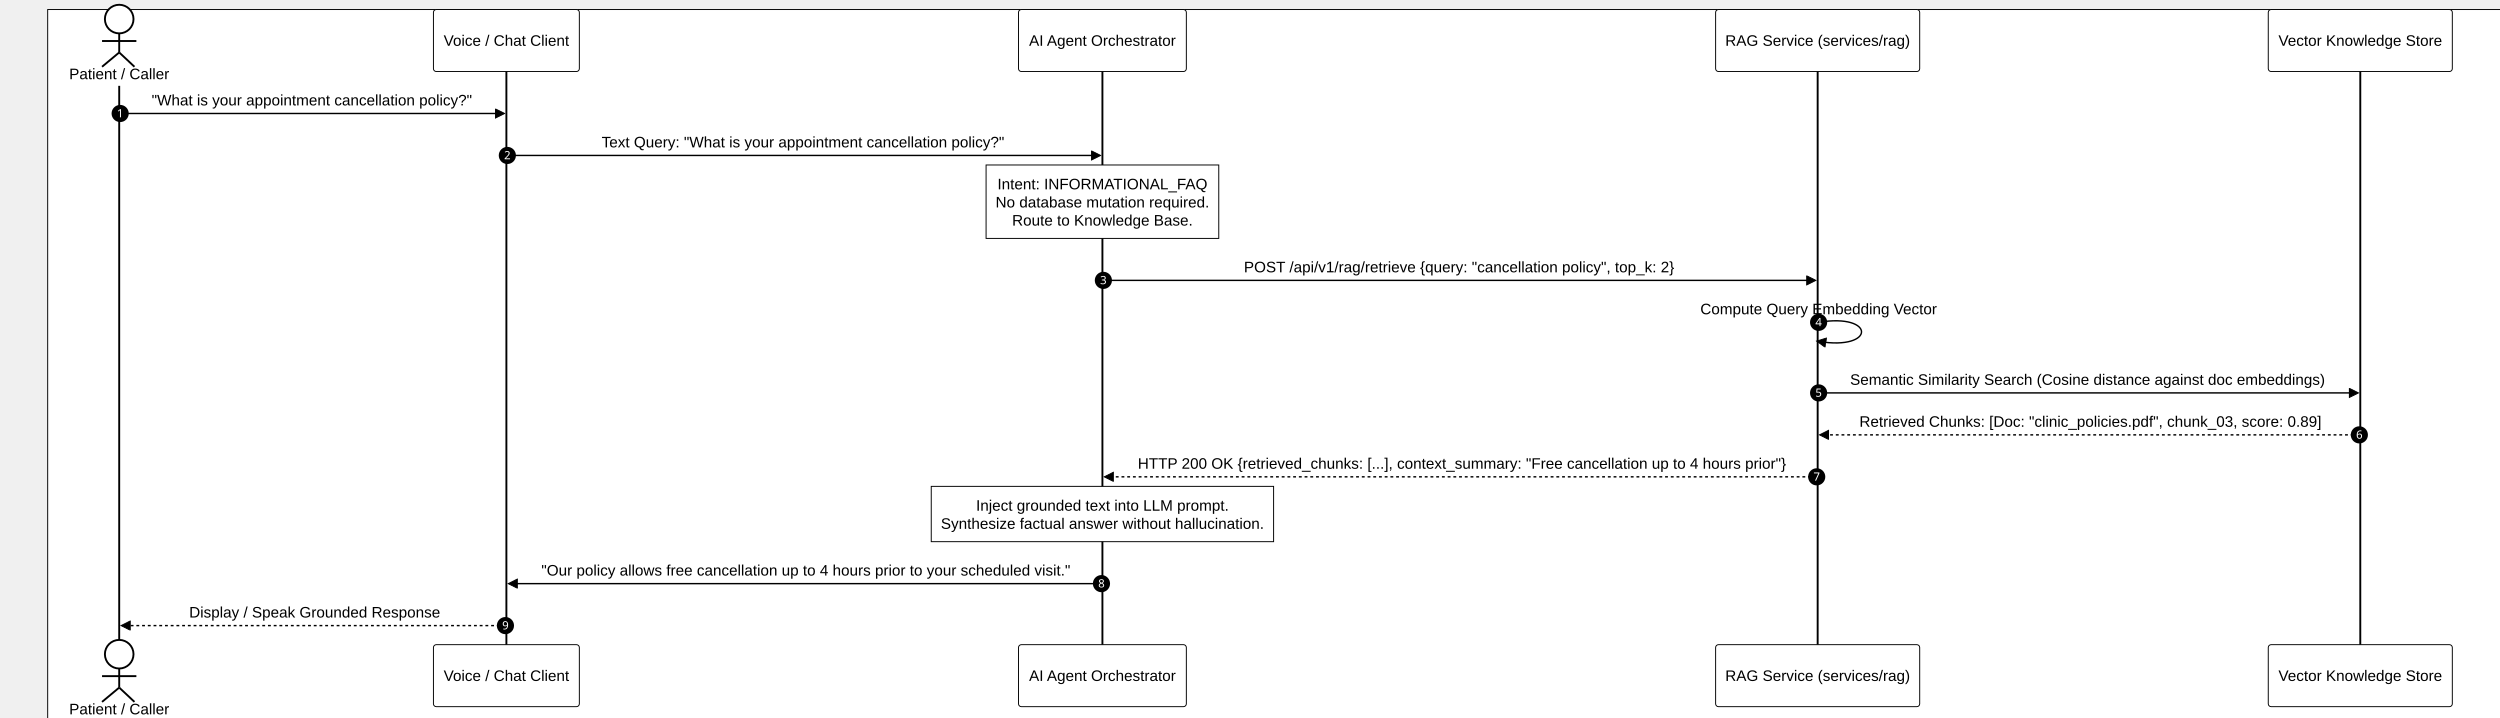
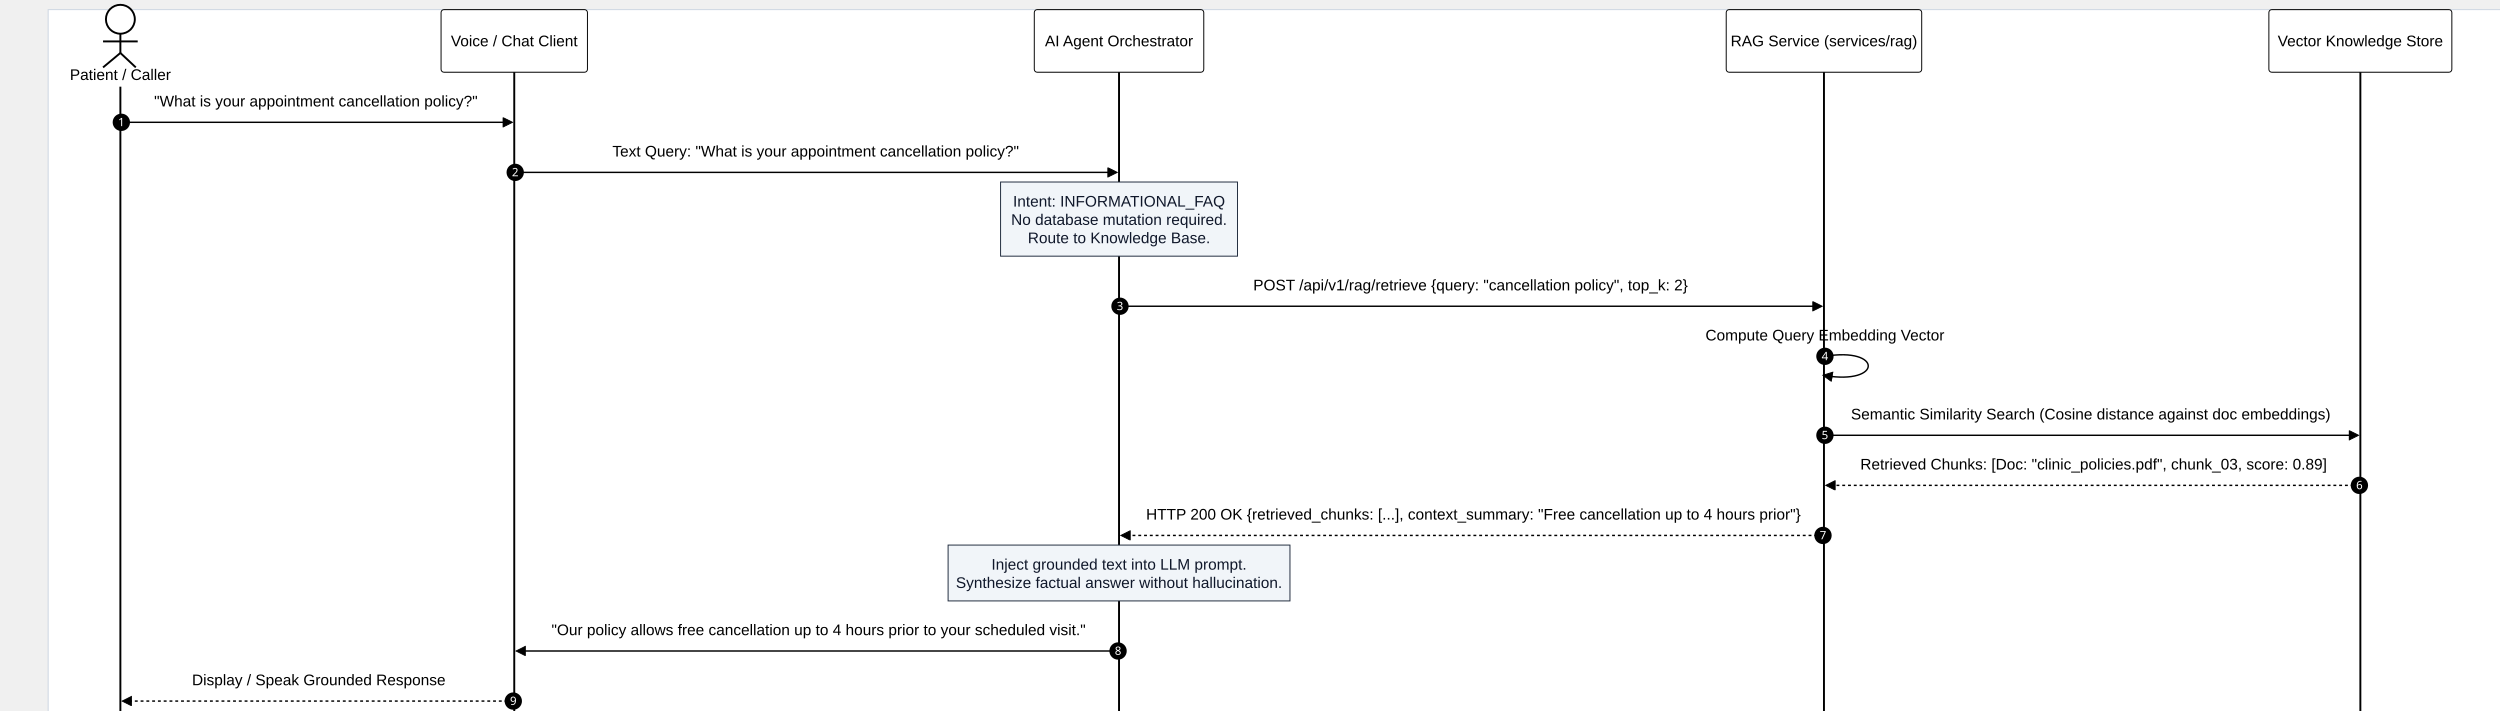
- <svg xmlns="http://www.w3.org/2000/svg" id="mermaid-1791150816859" width="100%" style="max-width: 2621.5px;" viewBox="-50 -10 2621.5 752" role="graphics-document document" aria-roledescription="sequence">
-   <rect width="100%" height="100%" fill="#ffffff" stroke="#000000" stroke-width="1" />
+ <svg xmlns="http://www.w3.org/2000/svg" id="mermaid-1791506583317" width="2596" height="738" viewBox="-50 -10 2596 738" role="graphics-document document" aria-roledescription="sequence">
+   <rect width="100%" height="100%" fill="#ffffff" stroke="#cbd5e1" stroke-width="1" />
  <g>
-     <rect x="2328.5" y="666" fill="#eaeaea" stroke="#666" width="193" height="65" name="Store" rx="3" ry="3" class="actor actor-bottom" />
-     <text x="2425" y="698.5" dominant-baseline="central" alignment-baseline="central" class="actor" style="text-anchor: middle; font-size: 16px; font-weight: 400;">
-       <tspan x="2425" dy="0">Vector Knowledge Store</tspan>
-     </text>
-   </g>
-   <g>
-     <rect x="1749" y="666" fill="#eaeaea" stroke="#666" width="214" height="65" name="RAG" rx="3" ry="3" class="actor actor-bottom" />
-     <text x="1856" y="698.5" dominant-baseline="central" alignment-baseline="central" class="actor" style="text-anchor: middle; font-size: 16px; font-weight: 400;">
-       <tspan x="1856" dy="0">RAG Service (services/rag)</tspan>
-     </text>
-   </g>
-   <g>
-     <rect x="1018" y="666" fill="#eaeaea" stroke="#666" width="176" height="65" name="Agent" rx="3" ry="3" class="actor actor-bottom" />
-     <text x="1106" y="698.5" dominant-baseline="central" alignment-baseline="central" class="actor" style="text-anchor: middle; font-size: 16px; font-weight: 400;">
-       <tspan x="1106" dy="0">AI Agent Orchestrator</tspan>
-     </text>
-   </g>
-   <g>
-     <rect x="404.5" y="666" fill="#eaeaea" stroke="#666" width="153" height="65" name="Interface" rx="3" ry="3" class="actor actor-bottom" />
-     <text x="481" y="698.5" dominant-baseline="central" alignment-baseline="central" class="actor" style="text-anchor: middle; font-size: 16px; font-weight: 400;">
-       <tspan x="481" dy="0">Voice / Chat Client</tspan>
-     </text>
-   </g>
-   <g>
-     <line id="actor4" x1="2425" y1="5" x2="2425" y2="666" class="200" stroke-width="0.5px" stroke="#999" />
+     <line id="actor4" x1="2401" y1="5" x2="2401" y2="2000" class="200" stroke-width="0.5px" stroke="#999" />
    <g id="root-4">
-       <rect x="2328.5" y="0" fill="#eaeaea" stroke="#666" width="193" height="65" name="Store" rx="3" ry="3" class="actor actor-top" />
-       <text x="2425" y="32.5" dominant-baseline="central" alignment-baseline="central" class="actor" style="text-anchor: middle; font-size: 16px; font-weight: 400;">
-         <tspan x="2425" dy="0">Vector Knowledge Store</tspan>
+       <rect x="2306" y="0" fill="#eaeaea" stroke="#666" width="190" height="65" name="Store" rx="3" ry="3" class="actor actor-top" />
+       <text x="2401" y="32.5" dominant-baseline="central" alignment-baseline="central" class="actor" style="text-anchor: middle; font-size: 16px; font-weight: 400;">
+         <tspan x="2401" dy="0">Vector Knowledge Store</tspan>
      </text>
    </g>
  </g>
  <g>
-     <line id="actor3" x1="1856" y1="5" x2="1856" y2="666" class="200" stroke-width="0.5px" stroke="#999" />
+     <line id="actor3" x1="1844" y1="5" x2="1844" y2="2000" class="200" stroke-width="0.5px" stroke="#999" />
    <g id="root-3">
-       <rect x="1749" y="0" fill="#eaeaea" stroke="#666" width="214" height="65" name="RAG" rx="3" ry="3" class="actor actor-top" />
-       <text x="1856" y="32.5" dominant-baseline="central" alignment-baseline="central" class="actor" style="text-anchor: middle; font-size: 16px; font-weight: 400;">
-         <tspan x="1856" dy="0">RAG Service (services/rag)</tspan>
+       <rect x="1742.5" y="0" fill="#eaeaea" stroke="#666" width="203" height="65" name="RAG" rx="3" ry="3" class="actor actor-top" />
+       <text x="1844" y="32.5" dominant-baseline="central" alignment-baseline="central" class="actor" style="text-anchor: middle; font-size: 16px; font-weight: 400;">
+         <tspan x="1844" dy="0">RAG Service (services/rag)</tspan>
      </text>
    </g>
  </g>
  <g>
-     <line id="actor2" x1="1106" y1="5" x2="1106" y2="666" class="200" stroke-width="0.5px" stroke="#999" />
+     <line id="actor2" x1="1112" y1="5" x2="1112" y2="2000" class="200" stroke-width="0.5px" stroke="#999" />
    <g id="root-2">
-       <rect x="1018" y="0" fill="#eaeaea" stroke="#666" width="176" height="65" name="Agent" rx="3" ry="3" class="actor actor-top" />
-       <text x="1106" y="32.5" dominant-baseline="central" alignment-baseline="central" class="actor" style="text-anchor: middle; font-size: 16px; font-weight: 400;">
-         <tspan x="1106" dy="0">AI Agent Orchestrator</tspan>
+       <rect x="1024" y="0" fill="#eaeaea" stroke="#666" width="176" height="65" name="Agent" rx="3" ry="3" class="actor actor-top" />
+       <text x="1112" y="32.5" dominant-baseline="central" alignment-baseline="central" class="actor" style="text-anchor: middle; font-size: 16px; font-weight: 400;">
+         <tspan x="1112" dy="0">AI Agent Orchestrator</tspan>
      </text>
    </g>
  </g>
  <g>
-     <line id="actor1" x1="481" y1="5" x2="481" y2="666" class="200" stroke-width="0.5px" stroke="#999" />
+     <line id="actor1" x1="484" y1="5" x2="484" y2="2000" class="200" stroke-width="0.5px" stroke="#999" />
    <g id="root-1">
-       <rect x="404.5" y="0" fill="#eaeaea" stroke="#666" width="153" height="65" name="Interface" rx="3" ry="3" class="actor actor-top" />
-       <text x="481" y="32.5" dominant-baseline="central" alignment-baseline="central" class="actor" style="text-anchor: middle; font-size: 16px; font-weight: 400;">
-         <tspan x="481" dy="0">Voice / Chat Client</tspan>
+       <rect x="408" y="0" fill="#eaeaea" stroke="#666" width="152" height="65" name="Interface" rx="3" ry="3" class="actor actor-top" />
+       <text x="484" y="32.5" dominant-baseline="central" alignment-baseline="central" class="actor" style="text-anchor: middle; font-size: 16px; font-weight: 400;">
+         <tspan x="484" dy="0">Voice / Chat Client</tspan>
      </text>
    </g>
  </g>
-   <style>#mermaid-1791150816859{font-family:"trebuchet ms",verdana,arial,sans-serif;font-size:16px;fill:#000000;}#mermaid-1791150816859 .error-icon{fill:#ffffff;}#mermaid-1791150816859 .error-text{fill:#000000;stroke:#000000;}#mermaid-1791150816859 .edge-thickness-normal{stroke-width:2px;}#mermaid-1791150816859 .edge-thickness-thick{stroke-width:3.5px;}#mermaid-1791150816859 .edge-pattern-solid{stroke-dasharray:0;}#mermaid-1791150816859 .edge-pattern-dashed{stroke-dasharray:3;}#mermaid-1791150816859 .edge-pattern-dotted{stroke-dasharray:2;}#mermaid-1791150816859 .marker{fill:#000000;stroke:#000000;}#mermaid-1791150816859 .marker.cross{stroke:#000000;}#mermaid-1791150816859 svg{font-family:"trebuchet ms",verdana,arial,sans-serif;font-size:16px;}#mermaid-1791150816859 .actor{stroke:#000000;fill:#ffffff;}#mermaid-1791150816859 text.actor&gt;tspan{fill:#000000;stroke:none;}#mermaid-1791150816859 .actor-line{stroke:grey;}#mermaid-1791150816859 .messageLine0{stroke-width:1.5;stroke-dasharray:none;stroke:#000000;}#mermaid-1791150816859 .messageLine1{stroke-width:1.5;stroke-dasharray:2,2;stroke:#000000;}#mermaid-1791150816859 #arrowhead path{fill:#000000;stroke:#000000;}#mermaid-1791150816859 .sequenceNumber{fill:#ffffff;}#mermaid-1791150816859 #sequencenumber{fill:#000000;}#mermaid-1791150816859 #crosshead path{fill:#000000;stroke:#000000;}#mermaid-1791150816859 .messageText{fill:#000000;stroke:none;}#mermaid-1791150816859 .labelBox{stroke:#000000;fill:#ffffff;}#mermaid-1791150816859 .labelText,#mermaid-1791150816859 .labelText&gt;tspan{fill:#000000;stroke:none;}#mermaid-1791150816859 .loopText,#mermaid-1791150816859 .loopText&gt;tspan{fill:#000000;stroke:none;}#mermaid-1791150816859 .loopLine{stroke-width:2px;stroke-dasharray:2,2;stroke:#000000;fill:#000000;}#mermaid-1791150816859 .note{stroke:#000000;fill:#ffffff;}#mermaid-1791150816859 .noteText,#mermaid-1791150816859 .noteText&gt;tspan{fill:#000000;stroke:none;}#mermaid-1791150816859 .activation0{fill:#ffffff;stroke:hsl(0, 0%, 90%);}#mermaid-1791150816859 .activation1{fill:#ffffff;stroke:hsl(0, 0%, 90%);}#mermaid-1791150816859 .activation2{fill:#ffffff;stroke:hsl(0, 0%, 90%);}#mermaid-1791150816859 .actorPopupMenu{position:absolute;}#mermaid-1791150816859 .actorPopupMenuPanel{position:absolute;fill:#ffffff;box-shadow:0px 8px 16px 0px rgba(0,0,0,0.2);filter:drop-shadow(3px 5px 2px rgb(0 0 0 / 0.4));}#mermaid-1791150816859 .actor-man line{stroke:#000000;fill:#ffffff;}#mermaid-1791150816859 .actor-man circle,#mermaid-1791150816859 line{stroke:#000000;fill:#ffffff;stroke-width:2px;}#mermaid-1791150816859 :root{--mermaid-font-family:"trebuchet ms",verdana,arial,sans-serif;}</style>
+   <style>#mermaid-1791506583317{font-family:"trebuchet ms",verdana,arial,sans-serif;font-size:18px;fill:#000000;}#mermaid-1791506583317 .error-icon{fill:#ffffff;}#mermaid-1791506583317 .error-text{fill:#000000;stroke:#000000;}#mermaid-1791506583317 .edge-thickness-normal{stroke-width:2px;}#mermaid-1791506583317 .edge-thickness-thick{stroke-width:3.5px;}#mermaid-1791506583317 .edge-pattern-solid{stroke-dasharray:0;}#mermaid-1791506583317 .edge-pattern-dashed{stroke-dasharray:3;}#mermaid-1791506583317 .edge-pattern-dotted{stroke-dasharray:2;}#mermaid-1791506583317 .marker{fill:#000000;stroke:#000000;}#mermaid-1791506583317 .marker.cross{stroke:#000000;}#mermaid-1791506583317 svg{font-family:"trebuchet ms",verdana,arial,sans-serif;font-size:18px;}#mermaid-1791506583317 .actor{stroke:#000000;fill:#ffffff;}#mermaid-1791506583317 text.actor&gt;tspan{fill:#000000;stroke:none;}#mermaid-1791506583317 .actor-line{stroke:grey;}#mermaid-1791506583317 .messageLine0{stroke-width:1.5;stroke-dasharray:none;stroke:#000000;}#mermaid-1791506583317 .messageLine1{stroke-width:1.5;stroke-dasharray:2,2;stroke:#000000;}#mermaid-1791506583317 #arrowhead path{fill:#000000;stroke:#000000;}#mermaid-1791506583317 .sequenceNumber{fill:#ffffff;}#mermaid-1791506583317 #sequencenumber{fill:#000000;}#mermaid-1791506583317 #crosshead path{fill:#000000;stroke:#000000;}#mermaid-1791506583317 .messageText{fill:#000000;stroke:none;}#mermaid-1791506583317 .labelBox{stroke:#1e293b;fill:#ffffff;}#mermaid-1791506583317 .labelText,#mermaid-1791506583317 .labelText&gt;tspan{fill:#0f172a;stroke:none;}#mermaid-1791506583317 .loopText,#mermaid-1791506583317 .loopText&gt;tspan{fill:#0f172a;stroke:none;}#mermaid-1791506583317 .loopLine{stroke-width:2px;stroke-dasharray:2,2;stroke:#1e293b;fill:#1e293b;}#mermaid-1791506583317 .note{stroke:#1e293b;fill:#f1f5f9;}#mermaid-1791506583317 .noteText,#mermaid-1791506583317 .noteText&gt;tspan{fill:#0f172a;stroke:none;}#mermaid-1791506583317 .activation0{fill:#ffffff;stroke:hsl(0, 0%, 90%);}#mermaid-1791506583317 .activation1{fill:#ffffff;stroke:hsl(0, 0%, 90%);}#mermaid-1791506583317 .activation2{fill:#ffffff;stroke:hsl(0, 0%, 90%);}#mermaid-1791506583317 .actorPopupMenu{position:absolute;}#mermaid-1791506583317 .actorPopupMenuPanel{position:absolute;fill:#ffffff;box-shadow:0px 8px 16px 0px rgba(0,0,0,0.2);filter:drop-shadow(3px 5px 2px rgb(0 0 0 / 0.4));}#mermaid-1791506583317 .actor-man line{stroke:#000000;fill:#ffffff;}#mermaid-1791506583317 .actor-man circle,#mermaid-1791506583317 line{stroke:#000000;fill:#ffffff;stroke-width:2px;}#mermaid-1791506583317 :root{--mermaid-font-family:"trebuchet ms",verdana,arial,sans-serif;}</style>
  <g />
  <defs>
    <symbol id="computer" width="24" height="24">
      <path transform="scale(.5)" d="M2 2v13h20v-13h-20zm18 11h-16v-9h16v9zm-10.228 6l.466-1h3.524l.467 1h-4.457zm14.228 3h-24l2-6h2.104l-1.33 4h18.45l-1.297-4h2.073l2 6zm-5-10h-14v-7h14v7z" />
    </symbol>
  </defs>
  <defs>
    <symbol id="database" fill-rule="evenodd" clip-rule="evenodd">
      <path transform="scale(.5)" d="M12.258.001l.256.004.255.005.253.008.251.01.249.012.247.015.246.016.242.019.241.02.239.023.236.024.233.027.231.028.229.031.225.032.223.034.22.036.217.038.214.04.211.041.208.043.205.045.201.046.198.048.194.05.191.051.187.053.183.054.18.056.175.057.172.059.168.06.163.061.16.063.155.064.15.066.074.033.073.033.071.034.07.034.069.035.068.035.067.035.066.035.064.036.064.036.062.036.06.036.06.037.058.037.058.037.055.038.055.038.053.038.052.038.051.039.05.039.048.039.047.039.045.04.044.04.043.04.041.04.04.041.039.041.037.041.036.041.034.041.033.042.032.042.03.042.029.042.027.042.026.043.024.043.023.043.021.043.02.043.018.044.017.043.015.044.013.044.012.044.011.045.009.044.007.045.006.045.004.045.002.045.001.045v17l-.001.045-.002.045-.004.045-.006.045-.007.045-.009.044-.011.045-.012.044-.013.044-.015.044-.017.043-.018.044-.02.043-.021.043-.023.043-.024.043-.026.043-.027.042-.029.042-.03.042-.032.042-.033.042-.034.041-.036.041-.037.041-.039.041-.04.041-.041.04-.043.04-.044.04-.045.04-.047.039-.048.039-.05.039-.051.039-.052.038-.053.038-.055.038-.055.038-.058.037-.058.037-.06.037-.06.036-.062.036-.064.036-.064.036-.066.035-.067.035-.068.035-.069.035-.07.034-.071.034-.073.033-.074.033-.15.066-.155.064-.16.063-.163.061-.168.06-.172.059-.175.057-.18.056-.183.054-.187.053-.191.051-.194.05-.198.048-.201.046-.205.045-.208.043-.211.041-.214.04-.217.038-.22.036-.223.034-.225.032-.229.031-.231.028-.233.027-.236.024-.239.023-.241.02-.242.019-.246.016-.247.015-.249.012-.251.01-.253.008-.255.005-.256.004-.258.001-.258-.001-.256-.004-.255-.005-.253-.008-.251-.01-.249-.012-.247-.015-.245-.016-.243-.019-.241-.02-.238-.023-.236-.024-.234-.027-.231-.028-.228-.031-.226-.032-.223-.034-.22-.036-.217-.038-.214-.04-.211-.041-.208-.043-.204-.045-.201-.046-.198-.048-.195-.05-.19-.051-.187-.053-.184-.054-.179-.056-.176-.057-.172-.059-.167-.06-.164-.061-.159-.063-.155-.064-.151-.066-.074-.033-.072-.033-.072-.034-.07-.034-.069-.035-.068-.035-.067-.035-.066-.035-.064-.036-.063-.036-.062-.036-.061-.036-.06-.037-.058-.037-.057-.037-.056-.038-.055-.038-.053-.038-.052-.038-.051-.039-.049-.039-.049-.039-.046-.039-.046-.04-.044-.04-.043-.04-.041-.04-.04-.041-.039-.041-.037-.041-.036-.041-.034-.041-.033-.042-.032-.042-.03-.042-.029-.042-.027-.042-.026-.043-.024-.043-.023-.043-.021-.043-.02-.043-.018-.044-.017-.043-.015-.044-.013-.044-.012-.044-.011-.045-.009-.044-.007-.045-.006-.045-.004-.045-.002-.045-.001-.045v-17l.001-.045.002-.045.004-.045.006-.045.007-.045.009-.044.011-.045.012-.044.013-.044.015-.044.017-.043.018-.044.02-.043.021-.043.023-.043.024-.043.026-.043.027-.042.029-.042.03-.042.032-.042.033-.042.034-.041.036-.041.037-.041.039-.041.04-.041.041-.04.043-.04.044-.04.046-.04.046-.039.049-.039.049-.039.051-.039.052-.038.053-.038.055-.038.056-.038.057-.037.058-.037.06-.037.061-.036.062-.036.063-.036.064-.036.066-.035.067-.035.068-.035.069-.035.07-.034.072-.034.072-.033.074-.033.151-.066.155-.064.159-.063.164-.061.167-.06.172-.059.176-.057.179-.056.184-.054.187-.053.19-.051.195-.05.198-.048.201-.046.204-.045.208-.043.211-.041.214-.04.217-.038.22-.036.223-.034.226-.032.228-.031.231-.028.234-.027.236-.024.238-.023.241-.02.243-.019.245-.016.247-.015.249-.012.251-.01.253-.008.255-.005.256-.004.258-.001.258.001zm-9.258 20.499v.01l.001.021.003.021.004.022.005.021.006.022.007.022.009.023.01.022.011.023.012.023.013.023.015.023.016.024.017.023.018.024.019.024.021.024.022.025.023.024.024.025.052.049.056.05.061.051.066.051.07.051.075.051.079.052.084.052.088.052.092.052.097.052.102.051.105.052.11.052.114.051.119.051.123.051.127.05.131.05.135.05.139.048.144.049.147.047.152.047.155.047.16.045.163.045.167.043.171.043.176.041.178.041.183.039.187.039.19.037.194.035.197.035.202.033.204.031.209.03.212.029.216.027.219.025.222.024.226.021.23.02.233.018.236.016.24.015.243.012.246.01.249.008.253.005.256.004.259.001.26-.001.257-.004.254-.005.25-.008.247-.011.244-.012.241-.014.237-.016.233-.018.231-.021.226-.021.224-.024.22-.026.216-.027.212-.028.21-.031.205-.031.202-.034.198-.034.194-.036.191-.037.187-.039.183-.04.179-.04.175-.042.172-.043.168-.044.163-.045.16-.046.155-.046.152-.047.148-.048.143-.049.139-.049.136-.05.131-.05.126-.05.123-.051.118-.052.114-.051.11-.052.106-.052.101-.052.096-.052.092-.052.088-.053.083-.051.079-.052.074-.052.07-.051.065-.051.06-.051.056-.05.051-.05.023-.024.023-.025.021-.024.02-.024.019-.024.018-.024.017-.024.015-.023.014-.024.013-.023.012-.023.01-.023.01-.022.008-.022.006-.022.006-.022.004-.022.004-.021.001-.021.001-.021v-4.127l-.077.055-.08.053-.083.054-.085.053-.087.052-.09.052-.093.051-.095.05-.097.05-.1.049-.102.049-.105.048-.106.047-.109.047-.111.046-.114.045-.115.045-.118.044-.12.043-.122.042-.124.042-.126.041-.128.04-.13.04-.132.038-.134.038-.135.037-.138.037-.139.035-.142.035-.143.034-.144.033-.147.032-.148.031-.15.03-.151.03-.153.029-.154.027-.156.027-.158.026-.159.025-.161.024-.162.023-.163.022-.165.021-.166.02-.167.019-.169.018-.169.017-.171.016-.173.015-.173.014-.175.013-.175.012-.177.011-.178.01-.179.008-.179.008-.181.006-.182.005-.182.004-.184.003-.184.002h-.37l-.184-.002-.184-.003-.182-.004-.182-.005-.181-.006-.179-.008-.179-.008-.178-.01-.176-.011-.176-.012-.175-.013-.173-.014-.172-.015-.171-.016-.17-.017-.169-.018-.167-.019-.166-.02-.165-.021-.163-.022-.162-.023-.161-.024-.159-.025-.157-.026-.156-.027-.155-.027-.153-.029-.151-.03-.15-.03-.148-.031-.146-.032-.145-.033-.143-.034-.141-.035-.14-.035-.137-.037-.136-.037-.134-.038-.132-.038-.13-.04-.128-.04-.126-.041-.124-.042-.122-.042-.12-.044-.117-.043-.116-.045-.113-.045-.112-.046-.109-.047-.106-.047-.105-.048-.102-.049-.1-.049-.097-.05-.095-.05-.093-.052-.09-.051-.087-.052-.085-.053-.083-.054-.08-.054-.077-.054v4.127zm0-5.654v.011l.001.021.003.021.004.021.005.022.006.022.007.022.009.022.01.022.011.023.012.023.013.023.015.024.016.023.017.024.018.024.019.024.021.024.022.024.023.025.024.024.052.05.056.05.061.05.066.051.07.051.075.052.079.051.084.052.088.052.092.052.097.052.102.052.105.052.11.051.114.051.119.052.123.05.127.051.131.05.135.049.139.049.144.048.147.048.152.047.155.046.16.045.163.045.167.044.171.042.176.042.178.04.183.04.187.038.19.037.194.036.197.034.202.033.204.032.209.03.212.028.216.027.219.025.222.024.226.022.23.02.233.018.236.016.24.014.243.012.246.01.249.008.253.006.256.003.259.001.26-.001.257-.003.254-.006.25-.008.247-.01.244-.012.241-.015.237-.016.233-.018.231-.02.226-.022.224-.024.22-.025.216-.027.212-.029.21-.03.205-.032.202-.033.198-.035.194-.036.191-.037.187-.039.183-.039.179-.041.175-.042.172-.043.168-.044.163-.045.16-.045.155-.047.152-.047.148-.048.143-.048.139-.05.136-.049.131-.05.126-.051.123-.051.118-.051.114-.052.11-.052.106-.052.101-.052.096-.052.092-.052.088-.052.083-.052.079-.052.074-.051.07-.052.065-.051.06-.05.056-.051.051-.049.023-.025.023-.024.021-.025.02-.024.019-.024.018-.024.017-.024.015-.023.014-.023.013-.024.012-.022.01-.023.01-.023.008-.022.006-.022.006-.022.004-.021.004-.022.001-.021.001-.021v-4.139l-.077.054-.08.054-.083.054-.085.052-.087.053-.09.051-.093.051-.095.051-.097.05-.1.049-.102.049-.105.048-.106.047-.109.047-.111.046-.114.045-.115.044-.118.044-.12.044-.122.042-.124.042-.126.041-.128.04-.13.039-.132.039-.134.038-.135.037-.138.036-.139.036-.142.035-.143.033-.144.033-.147.033-.148.031-.15.03-.151.03-.153.028-.154.028-.156.027-.158.026-.159.025-.161.024-.162.023-.163.022-.165.021-.166.02-.167.019-.169.018-.169.017-.171.016-.173.015-.173.014-.175.013-.175.012-.177.011-.178.009-.179.009-.179.007-.181.007-.182.005-.182.004-.184.003-.184.002h-.37l-.184-.002-.184-.003-.182-.004-.182-.005-.181-.007-.179-.007-.179-.009-.178-.009-.176-.011-.176-.012-.175-.013-.173-.014-.172-.015-.171-.016-.17-.017-.169-.018-.167-.019-.166-.02-.165-.021-.163-.022-.162-.023-.161-.024-.159-.025-.157-.026-.156-.027-.155-.028-.153-.028-.151-.03-.15-.03-.148-.031-.146-.033-.145-.033-.143-.033-.141-.035-.14-.036-.137-.036-.136-.037-.134-.038-.132-.039-.13-.039-.128-.04-.126-.041-.124-.042-.122-.043-.12-.043-.117-.044-.116-.044-.113-.046-.112-.046-.109-.046-.106-.047-.105-.048-.102-.049-.1-.049-.097-.05-.095-.051-.093-.051-.09-.051-.087-.053-.085-.052-.083-.054-.08-.054-.077-.054v4.139zm0-5.666v.011l.001.02.003.022.004.021.005.022.006.021.007.022.009.023.01.022.011.023.012.023.013.023.015.023.016.024.017.024.018.023.019.024.021.025.022.024.023.024.024.025.052.05.056.05.061.05.066.051.07.051.075.052.079.051.084.052.088.052.092.052.097.052.102.052.105.051.11.052.114.051.119.051.123.051.127.05.131.05.135.05.139.049.144.048.147.048.152.047.155.046.16.045.163.045.167.043.171.043.176.042.178.04.183.04.187.038.19.037.194.036.197.034.202.033.204.032.209.03.212.028.216.027.219.025.222.024.226.021.23.02.233.018.236.017.24.014.243.012.246.01.249.008.253.006.256.003.259.001.26-.001.257-.003.254-.006.25-.008.247-.01.244-.013.241-.014.237-.016.233-.018.231-.02.226-.022.224-.024.22-.025.216-.027.212-.029.21-.03.205-.032.202-.033.198-.035.194-.036.191-.037.187-.039.183-.039.179-.041.175-.042.172-.043.168-.044.163-.045.16-.045.155-.047.152-.047.148-.048.143-.049.139-.049.136-.049.131-.051.126-.05.123-.051.118-.052.114-.051.11-.052.106-.052.101-.052.096-.052.092-.052.088-.052.083-.052.079-.052.074-.052.07-.051.065-.051.06-.051.056-.05.051-.049.023-.025.023-.025.021-.024.02-.024.019-.024.018-.024.017-.024.015-.023.014-.024.013-.023.012-.023.01-.022.01-.023.008-.022.006-.022.006-.022.004-.022.004-.021.001-.021.001-.021v-4.153l-.077.054-.08.054-.083.053-.085.053-.087.053-.09.051-.093.051-.095.051-.097.05-.1.049-.102.048-.105.048-.106.048-.109.046-.111.046-.114.046-.115.044-.118.044-.12.043-.122.043-.124.042-.126.041-.128.04-.13.039-.132.039-.134.038-.135.037-.138.036-.139.036-.142.034-.143.034-.144.033-.147.032-.148.032-.15.03-.151.03-.153.028-.154.028-.156.027-.158.026-.159.024-.161.024-.162.023-.163.023-.165.021-.166.02-.167.019-.169.018-.169.017-.171.016-.173.015-.173.014-.175.013-.175.012-.177.01-.178.01-.179.009-.179.007-.181.006-.182.006-.182.004-.184.003-.184.001-.185.001-.185-.001-.184-.001-.184-.003-.182-.004-.182-.006-.181-.006-.179-.007-.179-.009-.178-.01-.176-.01-.176-.012-.175-.013-.173-.014-.172-.015-.171-.016-.17-.017-.169-.018-.167-.019-.166-.02-.165-.021-.163-.023-.162-.023-.161-.024-.159-.024-.157-.026-.156-.027-.155-.028-.153-.028-.151-.03-.15-.03-.148-.032-.146-.032-.145-.033-.143-.034-.141-.034-.14-.036-.137-.036-.136-.037-.134-.038-.132-.039-.13-.039-.128-.041-.126-.041-.124-.041-.122-.043-.12-.043-.117-.044-.116-.044-.113-.046-.112-.046-.109-.046-.106-.048-.105-.048-.102-.048-.1-.05-.097-.049-.095-.051-.093-.051-.09-.052-.087-.052-.085-.053-.083-.053-.08-.054-.077-.054v4.153zm8.74-8.179l-.257.004-.254.005-.25.008-.247.011-.244.012-.241.014-.237.016-.233.018-.231.021-.226.022-.224.023-.22.026-.216.027-.212.028-.21.031-.205.032-.202.033-.198.034-.194.036-.191.038-.187.038-.183.04-.179.041-.175.042-.172.043-.168.043-.163.045-.16.046-.155.046-.152.048-.148.048-.143.048-.139.049-.136.05-.131.05-.126.051-.123.051-.118.051-.114.052-.11.052-.106.052-.101.052-.096.052-.092.052-.088.052-.083.052-.079.052-.074.051-.07.052-.065.051-.06.05-.056.05-.051.05-.023.025-.023.024-.021.024-.02.025-.019.024-.018.024-.017.023-.015.024-.014.023-.013.023-.012.023-.01.023-.01.022-.008.022-.006.023-.006.021-.004.022-.004.021-.001.021-.001.021.001.021.001.021.004.021.004.022.006.021.006.023.008.022.01.022.01.023.012.023.013.023.014.023.015.024.017.023.018.024.019.024.02.025.021.024.023.024.023.025.051.05.056.05.06.05.065.051.07.052.074.051.079.052.083.052.088.052.092.052.096.052.101.052.106.052.11.052.114.052.118.051.123.051.126.051.131.05.136.05.139.049.143.048.148.048.152.048.155.046.16.046.163.045.168.043.172.043.175.042.179.041.183.04.187.038.191.038.194.036.198.034.202.033.205.032.21.031.212.028.216.027.22.026.224.023.226.022.231.021.233.018.237.016.241.014.244.012.247.011.25.008.254.005.257.004.26.001.26-.001.257-.004.254-.005.25-.008.247-.011.244-.012.241-.014.237-.016.233-.018.231-.021.226-.022.224-.023.22-.026.216-.027.212-.028.21-.031.205-.032.202-.033.198-.034.194-.036.191-.038.187-.038.183-.04.179-.041.175-.042.172-.043.168-.043.163-.045.16-.046.155-.046.152-.048.148-.048.143-.048.139-.049.136-.05.131-.05.126-.051.123-.051.118-.051.114-.052.11-.052.106-.052.101-.052.096-.052.092-.052.088-.052.083-.052.079-.052.074-.051.07-.052.065-.051.06-.05.056-.05.051-.05.023-.025.023-.024.021-.024.02-.025.019-.024.018-.024.017-.023.015-.024.014-.023.013-.023.012-.023.01-.023.01-.022.008-.022.006-.023.006-.021.004-.022.004-.021.001-.021.001-.021-.001-.021-.001-.021-.004-.021-.004-.022-.006-.021-.006-.023-.008-.022-.01-.022-.01-.023-.012-.023-.013-.023-.014-.023-.015-.024-.017-.023-.018-.024-.019-.024-.02-.025-.021-.024-.023-.024-.023-.025-.051-.05-.056-.05-.06-.05-.065-.051-.07-.052-.074-.051-.079-.052-.083-.052-.088-.052-.092-.052-.096-.052-.101-.052-.106-.052-.11-.052-.114-.052-.118-.051-.123-.051-.126-.051-.131-.05-.136-.05-.139-.049-.143-.048-.148-.048-.152-.048-.155-.046-.16-.046-.163-.045-.168-.043-.172-.043-.175-.042-.179-.041-.183-.04-.187-.038-.191-.038-.194-.036-.198-.034-.202-.033-.205-.032-.21-.031-.212-.028-.216-.027-.22-.026-.224-.023-.226-.022-.231-.021-.233-.018-.237-.016-.241-.014-.244-.012-.247-.011-.25-.008-.254-.005-.257-.004-.26-.001-.26.001z" />
    </symbol>
  </defs>
  <defs>
    <symbol id="clock" width="24" height="24">
      <path transform="scale(.5)" d="M12 2c5.514 0 10 4.486 10 10s-4.486 10-10 10-10-4.486-10-10 4.486-10 10-10zm0-2c-6.627 0-12 5.373-12 12s5.373 12 12 12 12-5.373 12-12-5.373-12-12-12zm5.848 12.459c.202.038.202.333.001.372-1.907.361-6.045 1.111-6.547 1.111-.719 0-1.301-.582-1.301-1.301 0-.512.77-5.447 1.125-7.445.034-.192.312-.181.343.014l.985 6.238 5.394 1.011z" />
    </symbol>
  </defs>
  <defs>
    <marker id="arrowhead" refX="7.9" refY="5" markerUnits="userSpaceOnUse" markerWidth="12" markerHeight="12" orient="auto">
      <path d="M 0 0 L 10 5 L 0 10 z" />
    </marker>
  </defs>
  <defs>
    <marker id="crosshead" markerWidth="15" markerHeight="8" orient="auto" refX="4" refY="4.5">
      <path fill="none" stroke="#000000" stroke-width="1pt" d="M 1,2 L 6,7 M 6,2 L 1,7" style="stroke-dasharray: 0, 0;" />
    </marker>
  </defs>
  <defs>
    <marker id="filled-head" refX="15.5" refY="7" markerWidth="20" markerHeight="28" orient="auto">
      <path d="M 18,7 L9,13 L14,7 L9,1 Z" />
    </marker>
  </defs>
  <defs>
    <marker id="sequencenumber" refX="15" refY="15" markerWidth="60" markerHeight="40" orient="auto">
      <circle cx="15" cy="15" r="6" />
    </marker>
  </defs>
  <g>
-     <rect x="984" y="163" fill="#EDF2AE" stroke="#666" width="244" height="77" rx="0" ry="0" class="note" />
-     <text x="1106" y="168" text-anchor="middle" dominant-baseline="middle" alignment-baseline="middle" class="noteText" dy="1em" style="font-size: 16px; font-weight: 400;">
-       <tspan x="1106">Intent: INFORMATIONAL_FAQ</tspan>
+     <rect x="989" y="179" fill="#EDF2AE" stroke="#666" width="246" height="77" rx="0" ry="0" class="note" />
+     <text x="1112" y="184" text-anchor="middle" dominant-baseline="middle" alignment-baseline="middle" class="noteText" dy="1em" style="font-size: 16px; font-weight: 400;">
+       <tspan x="1112">Intent: INFORMATIONAL_FAQ</tspan>
    </text>
-     <text x="1106" y="187" text-anchor="middle" dominant-baseline="middle" alignment-baseline="middle" class="noteText" dy="1em" style="font-size: 16px; font-weight: 400;">
-       <tspan x="1106">No database mutation required.</tspan>
+     <text x="1112" y="203" text-anchor="middle" dominant-baseline="middle" alignment-baseline="middle" class="noteText" dy="1em" style="font-size: 16px; font-weight: 400;">
+       <tspan x="1112">No database mutation required.</tspan>
    </text>
-     <text x="1106" y="206" text-anchor="middle" dominant-baseline="middle" alignment-baseline="middle" class="noteText" dy="1em" style="font-size: 16px; font-weight: 400;">
-       <tspan x="1106">Route to Knowledge Base.</tspan>
+     <text x="1112" y="222" text-anchor="middle" dominant-baseline="middle" alignment-baseline="middle" class="noteText" dy="1em" style="font-size: 16px; font-weight: 400;">
+       <tspan x="1112">Route to Knowledge Base.</tspan>
    </text>
  </g>
  <g>
-     <rect x="926.5" y="500" fill="#EDF2AE" stroke="#666" width="359" height="58" rx="0" ry="0" class="note" />
-     <text x="1106" y="505" text-anchor="middle" dominant-baseline="middle" alignment-baseline="middle" class="noteText" dy="1em" style="font-size: 16px; font-weight: 400;">
-       <tspan x="1106">Inject grounded text into LLM prompt.</tspan>
+     <rect x="934.5" y="556" fill="#EDF2AE" stroke="#666" width="355" height="58" rx="0" ry="0" class="note" />
+     <text x="1112" y="561" text-anchor="middle" dominant-baseline="middle" alignment-baseline="middle" class="noteText" dy="1em" style="font-size: 16px; font-weight: 400;">
+       <tspan x="1112">Inject grounded text into LLM prompt.</tspan>
    </text>
-     <text x="1106" y="524" text-anchor="middle" dominant-baseline="middle" alignment-baseline="middle" class="noteText" dy="1em" style="font-size: 16px; font-weight: 400;">
-       <tspan x="1106">Synthesize factual answer without hallucination.</tspan>
+     <text x="1112" y="580" text-anchor="middle" dominant-baseline="middle" alignment-baseline="middle" class="noteText" dy="1em" style="font-size: 16px; font-weight: 400;">
+       <tspan x="1112">Synthesize factual answer without hallucination.</tspan>
    </text>
  </g>
-   <line id="actor0" x1="75" y1="80" x2="75" y2="666" class="200" stroke-width="0.5px" stroke="#999" />
+   <line id="actor0" x1="75" y1="80" x2="75" y2="2000" class="200" stroke-width="0.5px" stroke="#999" />
  <g class="actor-man actor-top" name="Caller">
    <line id="actor-man-torso0" x1="75" y1="25" x2="75" y2="45" />
    <line id="actor-man-arms0" x1="57" y1="33" x2="93" y2="33" />
    <line x1="57" y1="60" x2="75" y2="45" />
    <line x1="75" y1="45" x2="91" y2="60" />
    <circle cx="75" cy="10" r="15" width="150" height="65" />
    <text x="75" y="67.5" dominant-baseline="central" alignment-baseline="central" class="actor" style="text-anchor: middle; font-size: 16px; font-weight: 400;">
      <tspan x="75" dy="0">Patient / Caller</tspan>
    </text>
  </g>
-   <text x="277" y="80" text-anchor="middle" dominant-baseline="middle" alignment-baseline="middle" class="messageText" dy="1em" style="font-size: 16px; font-weight: 400;">"What is your appointment cancellation policy?"</text>
-   <line x1="76" y1="109" x2="477" y2="109" class="messageLine0" stroke-width="2" stroke="none" marker-end="url(#arrowhead)" marker-start="url(#sequencenumber)" style="fill: none;" />
-   <text x="76" y="113" font-family="sans-serif" font-size="12px" text-anchor="middle" class="sequenceNumber">1</text>
-   <text x="792" y="124" text-anchor="middle" dominant-baseline="middle" alignment-baseline="middle" class="messageText" dy="1em" style="font-size: 16px; font-weight: 400;">Text Query: "What is your appointment cancellation policy?"</text>
-   <line x1="482" y1="153" x2="1102" y2="153" class="messageLine0" stroke-width="2" stroke="none" marker-end="url(#arrowhead)" marker-start="url(#sequencenumber)" style="fill: none;" />
-   <text x="482" y="157" font-family="sans-serif" font-size="12px" text-anchor="middle" class="sequenceNumber">2</text>
-   <text x="1480" y="255" text-anchor="middle" dominant-baseline="middle" alignment-baseline="middle" class="messageText" dy="1em" style="font-size: 16px; font-weight: 400;">POST /api/v1/rag/retrieve {query: "cancellation policy", top_k: 2}</text>
-   <line x1="1107" y1="284" x2="1852" y2="284" class="messageLine0" stroke-width="2" stroke="none" marker-end="url(#arrowhead)" marker-start="url(#sequencenumber)" style="fill: none;" />
-   <text x="1107" y="288" font-family="sans-serif" font-size="12px" text-anchor="middle" class="sequenceNumber">3</text>
-   <text x="1857" y="299" text-anchor="middle" dominant-baseline="middle" alignment-baseline="middle" class="messageText" dy="1em" style="font-size: 16px; font-weight: 400;">Compute Query Embedding Vector</text>
-   <path d="M 1857,328 C 1917,318 1917,358 1857,348" class="messageLine0" stroke-width="2" stroke="none" marker-end="url(#arrowhead)" marker-start="url(#sequencenumber)" style="fill: none;" />
-   <text x="1857" y="332" font-family="sans-serif" font-size="12px" text-anchor="middle" class="sequenceNumber">4</text>
-   <text x="2139" y="373" text-anchor="middle" dominant-baseline="middle" alignment-baseline="middle" class="messageText" dy="1em" style="font-size: 16px; font-weight: 400;">Semantic Similarity Search (Cosine distance against doc embeddings)</text>
-   <line x1="1857" y1="402" x2="2421" y2="402" class="messageLine0" stroke-width="2" stroke="none" marker-end="url(#arrowhead)" marker-start="url(#sequencenumber)" style="fill: none;" />
-   <text x="1857" y="406" font-family="sans-serif" font-size="12px" text-anchor="middle" class="sequenceNumber">5</text>
-   <text x="2142" y="417" text-anchor="middle" dominant-baseline="middle" alignment-baseline="middle" class="messageText" dy="1em" style="font-size: 16px; font-weight: 400;">Retrieved Chunks: [Doc: "clinic_policies.pdf", chunk_03, score: 0.89]</text>
-   <line x1="2424" y1="446" x2="1860" y2="446" class="messageLine1" stroke-width="2" stroke="none" marker-end="url(#arrowhead)" marker-start="url(#sequencenumber)" style="stroke-dasharray: 3, 3; fill: none;" />
-   <text x="2424" y="450" font-family="sans-serif" font-size="12px" text-anchor="middle" class="sequenceNumber">6</text>
-   <text x="1483" y="461" text-anchor="middle" dominant-baseline="middle" alignment-baseline="middle" class="messageText" dy="1em" style="font-size: 16px; font-weight: 400;">HTTP 200 OK {retrieved_chunks: [...], context_summary: "Free cancellation up to 4 hours prior"}</text>
-   <line x1="1855" y1="490" x2="1110" y2="490" class="messageLine1" stroke-width="2" stroke="none" marker-end="url(#arrowhead)" marker-start="url(#sequencenumber)" style="stroke-dasharray: 3, 3; fill: none;" />
-   <text x="1855" y="494" font-family="sans-serif" font-size="12px" text-anchor="middle" class="sequenceNumber">7</text>
-   <text x="795" y="573" text-anchor="middle" dominant-baseline="middle" alignment-baseline="middle" class="messageText" dy="1em" style="font-size: 16px; font-weight: 400;">"Our policy allows free cancellation up to 4 hours prior to your scheduled visit."</text>
-   <line x1="1105" y1="602" x2="485" y2="602" class="messageLine0" stroke-width="2" stroke="none" marker-end="url(#arrowhead)" marker-start="url(#sequencenumber)" style="fill: none;" />
-   <text x="1105" y="606" font-family="sans-serif" font-size="12px" text-anchor="middle" class="sequenceNumber">8</text>
-   <text x="280" y="617" text-anchor="middle" dominant-baseline="middle" alignment-baseline="middle" class="messageText" dy="1em" style="font-size: 16px; font-weight: 400;">Display / Speak Grounded Response</text>
-   <line x1="480" y1="646" x2="79" y2="646" class="messageLine1" stroke-width="2" stroke="none" marker-end="url(#arrowhead)" marker-start="url(#sequencenumber)" style="stroke-dasharray: 3, 3; fill: none;" />
-   <text x="480" y="650" font-family="sans-serif" font-size="12px" text-anchor="middle" class="sequenceNumber">9</text>
-   <g class="actor-man actor-bottom" name="Caller">
-     <line id="actor-man-torso4" x1="75" y1="691" x2="75" y2="711" />
-     <line id="actor-man-arms4" x1="57" y1="699" x2="93" y2="699" />
-     <line x1="57" y1="726" x2="75" y2="711" />
-     <line x1="75" y1="711" x2="91" y2="726" />
-     <circle cx="75" cy="676" r="15" width="150" height="65" />
-     <text x="75" y="733.5" dominant-baseline="central" alignment-baseline="central" class="actor" style="text-anchor: middle; font-size: 16px; font-weight: 400;">
-       <tspan x="75" dy="0">Patient / Caller</tspan>
-     </text>
-   </g>
+   <text x="278" y="80" text-anchor="middle" dominant-baseline="middle" alignment-baseline="middle" class="messageText" dy="1em" style="font-size: 16px; font-weight: 400;">"What is your appointment cancellation policy?"</text>
+   <line x1="76" y1="117" x2="480" y2="117" class="messageLine0" stroke-width="2" stroke="none" marker-end="url(#arrowhead)" marker-start="url(#sequencenumber)" style="fill: none;" />
+   <text x="76" y="121" font-family="sans-serif" font-size="12px" text-anchor="middle" class="sequenceNumber">1</text>
+   <text x="797" y="132" text-anchor="middle" dominant-baseline="middle" alignment-baseline="middle" class="messageText" dy="1em" style="font-size: 16px; font-weight: 400;">Text Query: "What is your appointment cancellation policy?"</text>
+   <line x1="485" y1="169" x2="1108" y2="169" class="messageLine0" stroke-width="2" stroke="none" marker-end="url(#arrowhead)" marker-start="url(#sequencenumber)" style="fill: none;" />
+   <text x="485" y="173" font-family="sans-serif" font-size="12px" text-anchor="middle" class="sequenceNumber">2</text>
+   <text x="1477" y="271" text-anchor="middle" dominant-baseline="middle" alignment-baseline="middle" class="messageText" dy="1em" style="font-size: 16px; font-weight: 400;">POST /api/v1/rag/retrieve {query: "cancellation policy", top_k: 2}</text>
+   <line x1="1113" y1="308" x2="1840" y2="308" class="messageLine0" stroke-width="2" stroke="none" marker-end="url(#arrowhead)" marker-start="url(#sequencenumber)" style="fill: none;" />
+   <text x="1113" y="312" font-family="sans-serif" font-size="12px" text-anchor="middle" class="sequenceNumber">3</text>
+   <text x="1845" y="323" text-anchor="middle" dominant-baseline="middle" alignment-baseline="middle" class="messageText" dy="1em" style="font-size: 16px; font-weight: 400;">Compute Query Embedding Vector</text>
+   <path d="M 1845,360 C 1905,350 1905,390 1845,380" class="messageLine0" stroke-width="2" stroke="none" marker-end="url(#arrowhead)" marker-start="url(#sequencenumber)" style="fill: none;" />
+   <text x="1845" y="364" font-family="sans-serif" font-size="12px" text-anchor="middle" class="sequenceNumber">4</text>
+   <text x="2121" y="405" text-anchor="middle" dominant-baseline="middle" alignment-baseline="middle" class="messageText" dy="1em" style="font-size: 16px; font-weight: 400;">Semantic Similarity Search (Cosine distance against doc embeddings)</text>
+   <line x1="1845" y1="442" x2="2397" y2="442" class="messageLine0" stroke-width="2" stroke="none" marker-end="url(#arrowhead)" marker-start="url(#sequencenumber)" style="fill: none;" />
+   <text x="1845" y="446" font-family="sans-serif" font-size="12px" text-anchor="middle" class="sequenceNumber">5</text>
+   <text x="2124" y="457" text-anchor="middle" dominant-baseline="middle" alignment-baseline="middle" class="messageText" dy="1em" style="font-size: 16px; font-weight: 400;">Retrieved Chunks: [Doc: "clinic_policies.pdf", chunk_03, score: 0.89]</text>
+   <line x1="2400" y1="494" x2="1848" y2="494" class="messageLine1" stroke-width="2" stroke="none" marker-end="url(#arrowhead)" marker-start="url(#sequencenumber)" style="stroke-dasharray: 3, 3; fill: none;" />
+   <text x="2400" y="498" font-family="sans-serif" font-size="12px" text-anchor="middle" class="sequenceNumber">6</text>
+   <text x="1480" y="509" text-anchor="middle" dominant-baseline="middle" alignment-baseline="middle" class="messageText" dy="1em" style="font-size: 16px; font-weight: 400;">HTTP 200 OK {retrieved_chunks: [...], context_summary: "Free cancellation up to 4 hours prior"}</text>
+   <line x1="1843" y1="546" x2="1116" y2="546" class="messageLine1" stroke-width="2" stroke="none" marker-end="url(#arrowhead)" marker-start="url(#sequencenumber)" style="stroke-dasharray: 3, 3; fill: none;" />
+   <text x="1843" y="550" font-family="sans-serif" font-size="12px" text-anchor="middle" class="sequenceNumber">7</text>
+   <text x="800" y="629" text-anchor="middle" dominant-baseline="middle" alignment-baseline="middle" class="messageText" dy="1em" style="font-size: 16px; font-weight: 400;">"Our policy allows free cancellation up to 4 hours prior to your scheduled visit."</text>
+   <line x1="1111" y1="666" x2="488" y2="666" class="messageLine0" stroke-width="2" stroke="none" marker-end="url(#arrowhead)" marker-start="url(#sequencenumber)" style="fill: none;" />
+   <text x="1111" y="670" font-family="sans-serif" font-size="12px" text-anchor="middle" class="sequenceNumber">8</text>
+   <text x="281" y="681" text-anchor="middle" dominant-baseline="middle" alignment-baseline="middle" class="messageText" dy="1em" style="font-size: 16px; font-weight: 400;">Display / Speak Grounded Response</text>
+   <line x1="483" y1="718" x2="79" y2="718" class="messageLine1" stroke-width="2" stroke="none" marker-end="url(#arrowhead)" marker-start="url(#sequencenumber)" style="stroke-dasharray: 3, 3; fill: none;" />
+   <text x="483" y="722" font-family="sans-serif" font-size="12px" text-anchor="middle" class="sequenceNumber">9</text>
</svg>
